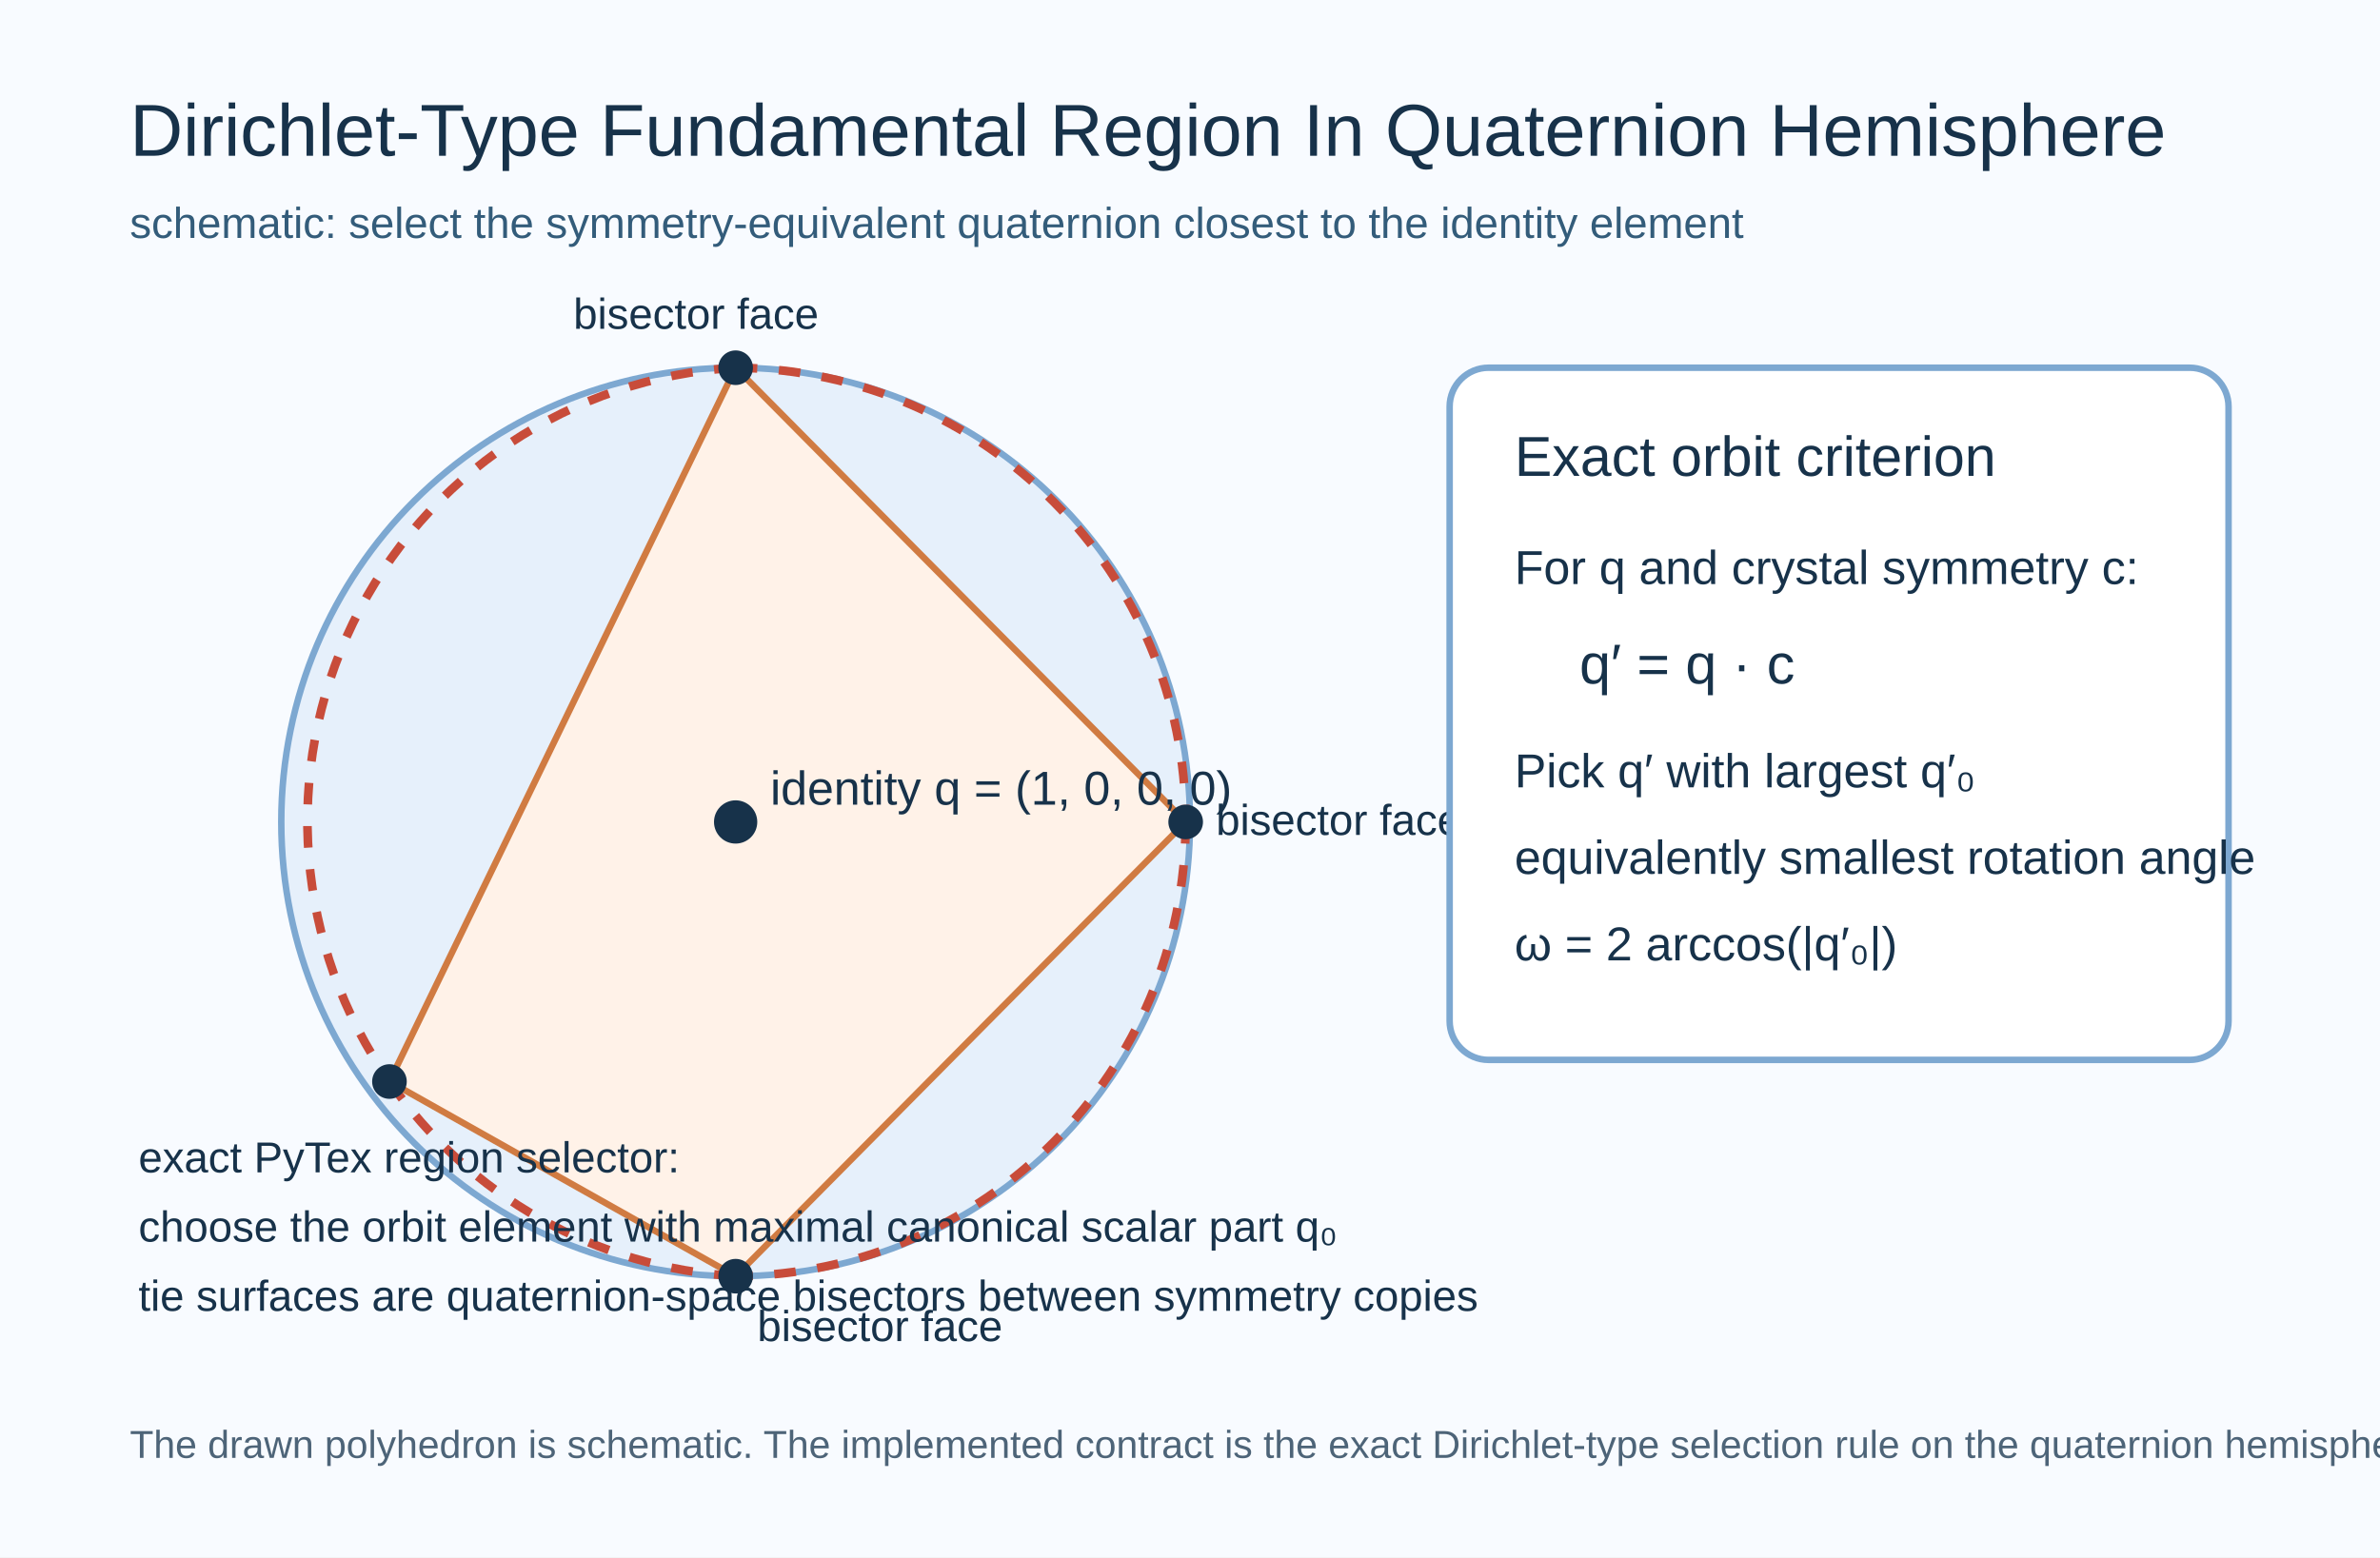
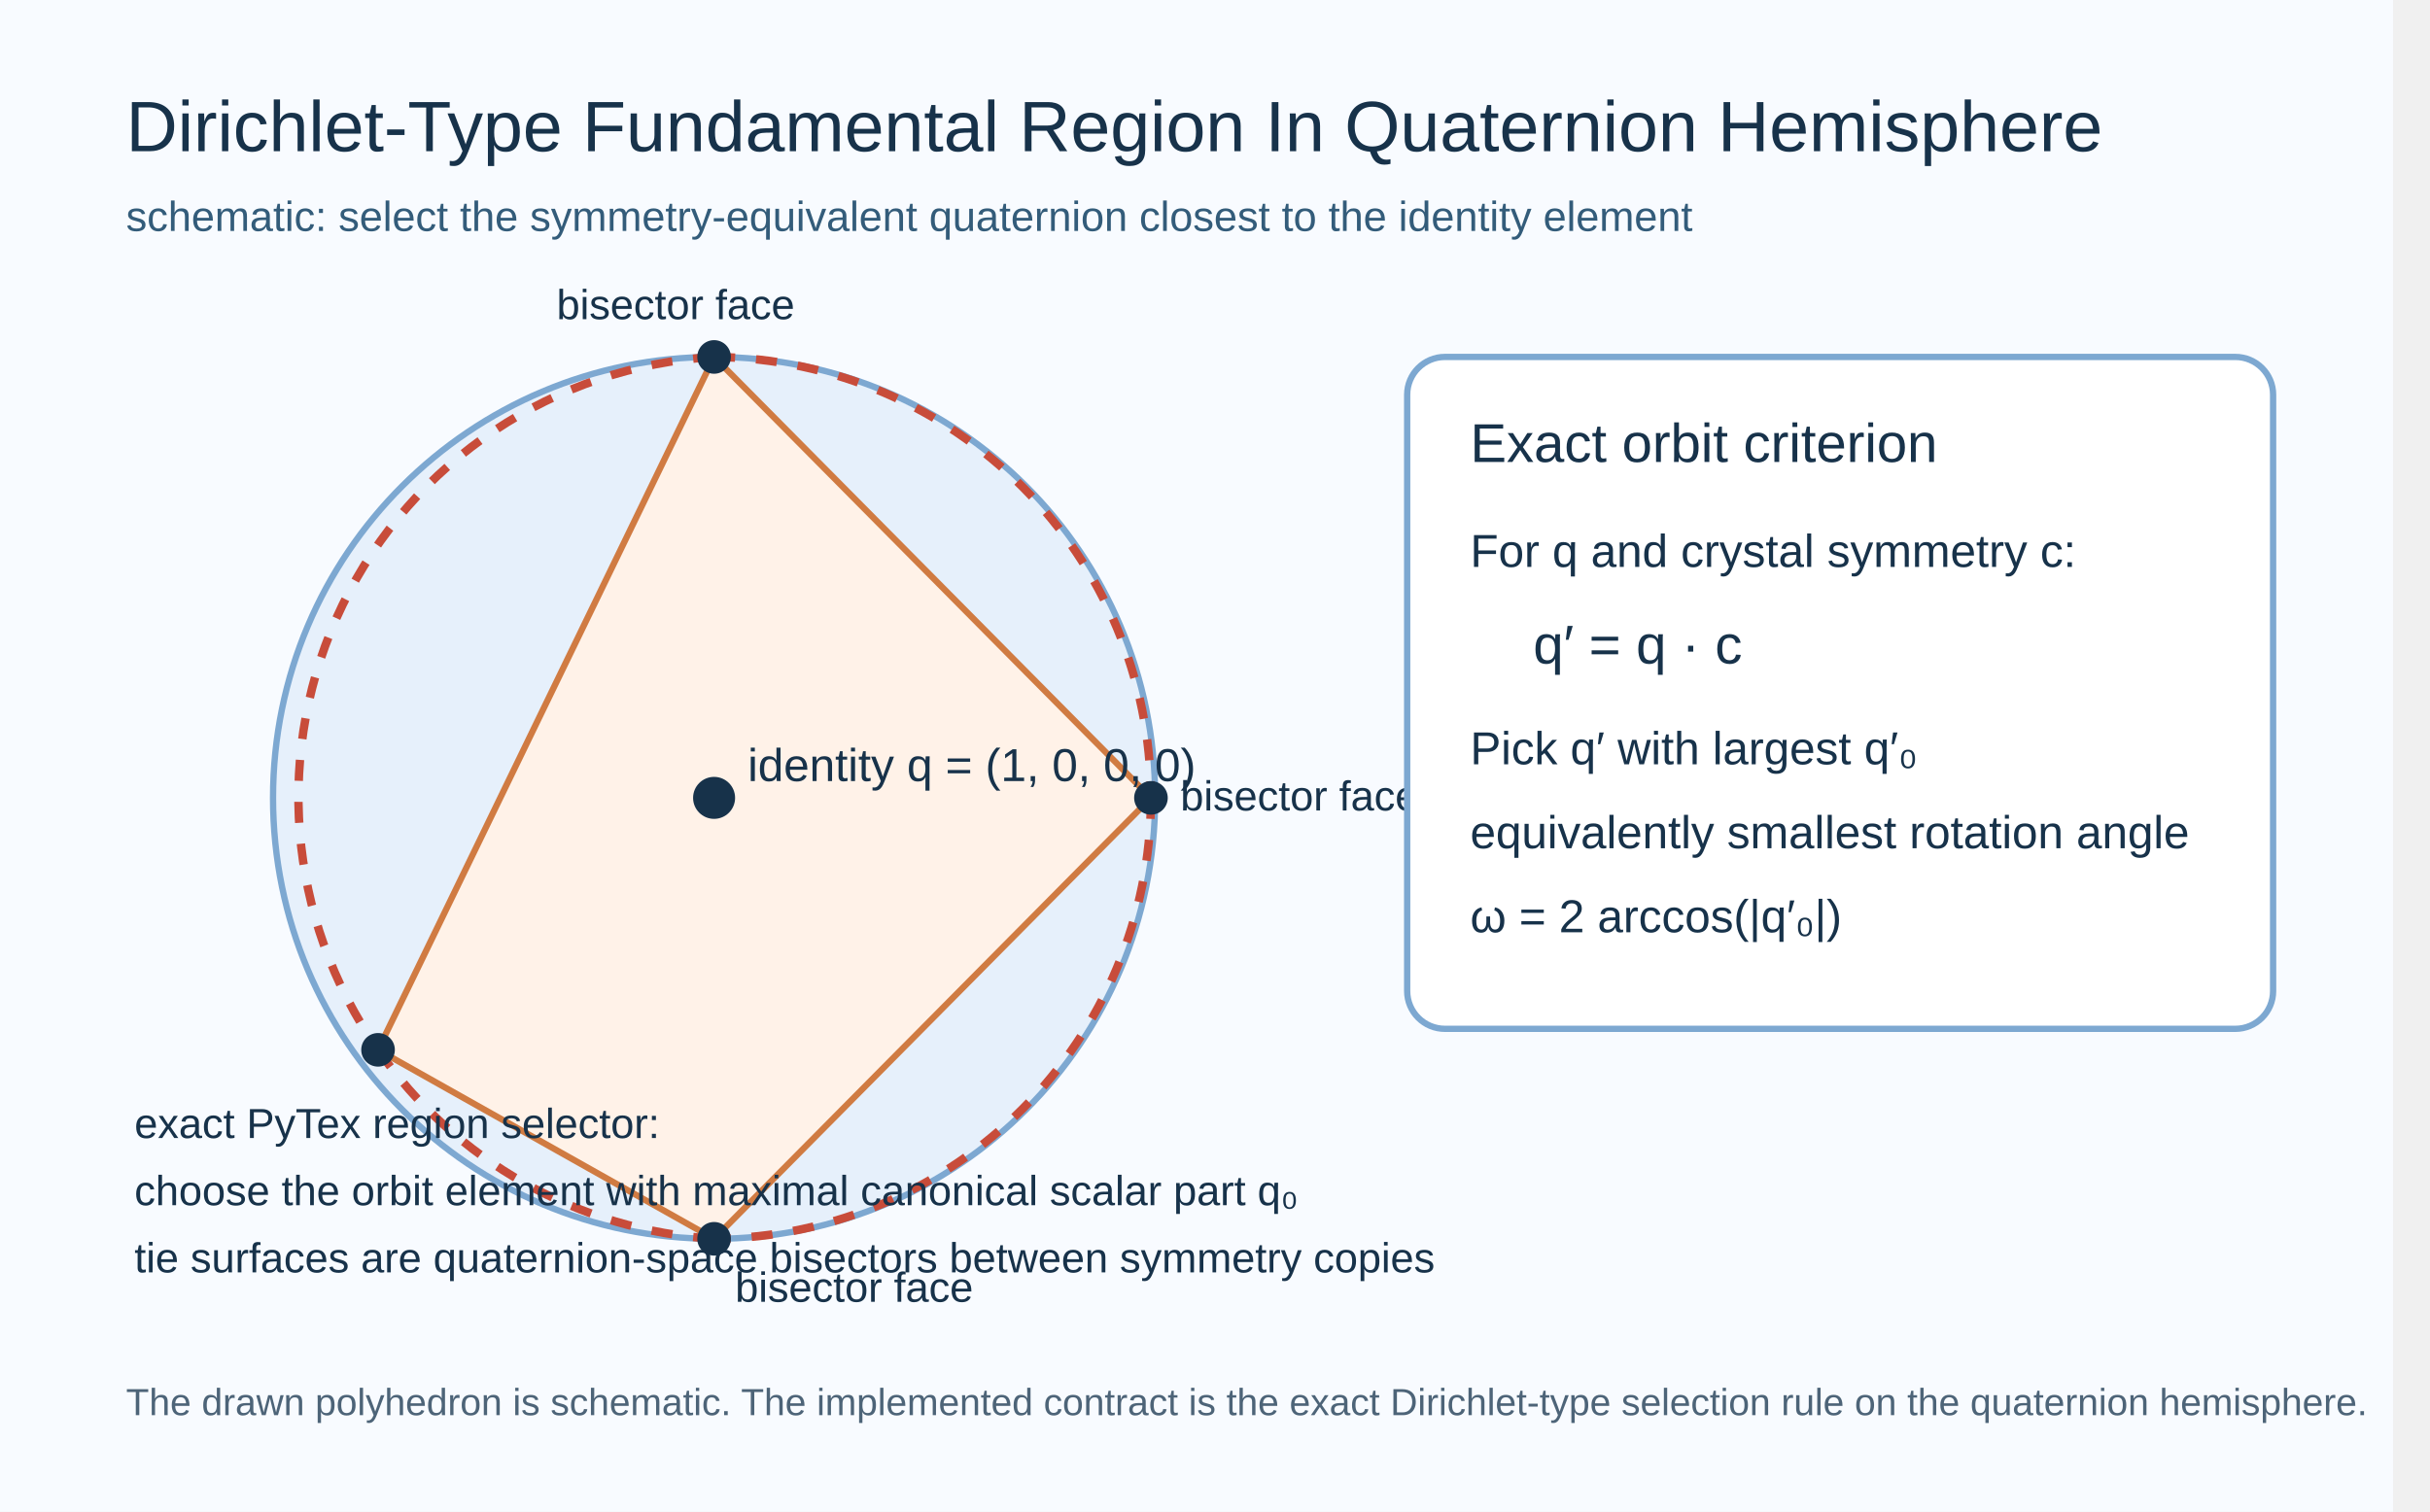
- <svg xmlns="http://www.w3.org/2000/svg" width="1100" height="720" viewBox="0 0 1100 720">
-   <rect width="1100" height="720" fill="#f8fbff" />
+ <svg xmlns="http://www.w3.org/2000/svg" width="1157" height="720" viewBox="0 0 1157 720">
+   <rect width="1139.4" height="720" fill="#f8fbff" />
  <text x="60" y="72" font-size="34" font-family="Arial, Helvetica, sans-serif" fill="#17324a">Dirichlet-Type Fundamental Region In Quaternion Hemisphere</text>
  <text x="60" y="110" font-size="20" font-family="Arial, Helvetica, sans-serif" fill="#335c7a">schematic: select the symmetry-equivalent quaternion closest to the identity element</text>
  <circle cx="340" cy="380" r="210" fill="#e6f0fb" stroke="#7da8d1" stroke-width="3" />
  <path d="M340 170 A210 210 0 0 1 548 380" fill="none" stroke="#c84c3a" stroke-width="4" stroke-dasharray="10 10" />
  <path d="M340 170 A210 210 0 0 0 180 500" fill="none" stroke="#c84c3a" stroke-width="4" stroke-dasharray="10 10" />
  <path d="M548 380 A210 210 0 0 1 340 590" fill="none" stroke="#c84c3a" stroke-width="4" stroke-dasharray="10 10" />
  <path d="M180 500 A210 210 0 0 0 340 590" fill="none" stroke="#c84c3a" stroke-width="4" stroke-dasharray="10 10" />
  <path d="M340 170 L548 380 L340 590 L180 500 Z" fill="#fff2e8" stroke="#d07b42" stroke-width="3" />
  <circle cx="340" cy="170" r="8" fill="#17324a" />
  <circle cx="548" cy="380" r="8" fill="#17324a" />
  <circle cx="340" cy="590" r="8" fill="#17324a" />
  <circle cx="180" cy="500" r="8" fill="#17324a" />
  <circle cx="340" cy="380" r="10" fill="#17324a" />
  <text x="356" y="372" font-size="22" font-family="Arial, Helvetica, sans-serif" fill="#17324a">identity q = (1, 0, 0, 0)</text>
  <text x="265" y="152" font-size="20" font-family="Arial, Helvetica, sans-serif" fill="#17324a">bisector face</text>
  <text x="562" y="386" font-size="20" font-family="Arial, Helvetica, sans-serif" fill="#17324a">bisector face</text>
  <text x="350" y="620" font-size="20" font-family="Arial, Helvetica, sans-serif" fill="#17324a">bisector face</text>
  <text x="64" y="542" font-size="20" font-family="Arial, Helvetica, sans-serif" fill="#17324a">exact PyTex region selector:</text>
  <text x="64" y="574" font-size="20" font-family="Arial, Helvetica, sans-serif" fill="#17324a">choose the orbit element with maximal canonical scalar part q₀</text>
  <text x="64" y="606" font-size="20" font-family="Arial, Helvetica, sans-serif" fill="#17324a">tie surfaces are quaternion-space bisectors between symmetry copies</text>
-   <rect x="670" y="170" width="360" height="320" rx="18" fill="#ffffff" stroke="#7da8d1" stroke-width="3" />
+   <rect x="670" y="170" width="412.3" height="320" rx="18" fill="#ffffff" stroke="#7da8d1" stroke-width="3" />
  <text x="700" y="220" font-size="26" font-family="Arial, Helvetica, sans-serif" fill="#17324a">Exact orbit criterion</text>
  <text x="700" y="270" font-size="22" font-family="Arial, Helvetica, sans-serif" fill="#17324a">For q and crystal symmetry c:</text>
  <text x="730" y="316" font-size="26" font-family="Arial, Helvetica, sans-serif" fill="#17324a">q′ = q · c</text>
  <text x="700" y="364" font-size="22" font-family="Arial, Helvetica, sans-serif" fill="#17324a">Pick q′ with largest q′₀</text>
  <text x="700" y="404" font-size="22" font-family="Arial, Helvetica, sans-serif" fill="#17324a">equivalently smallest rotation angle</text>
  <text x="700" y="444" font-size="22" font-family="Arial, Helvetica, sans-serif" fill="#17324a">ω = 2 arccos(|q′₀|)</text>
  <text x="60" y="674" font-size="18" font-family="Arial, Helvetica, sans-serif" fill="#4d6478">The drawn polyhedron is schematic. The implemented contract is the exact Dirichlet-type selection rule on the quaternion hemisphere.</text>
</svg>
